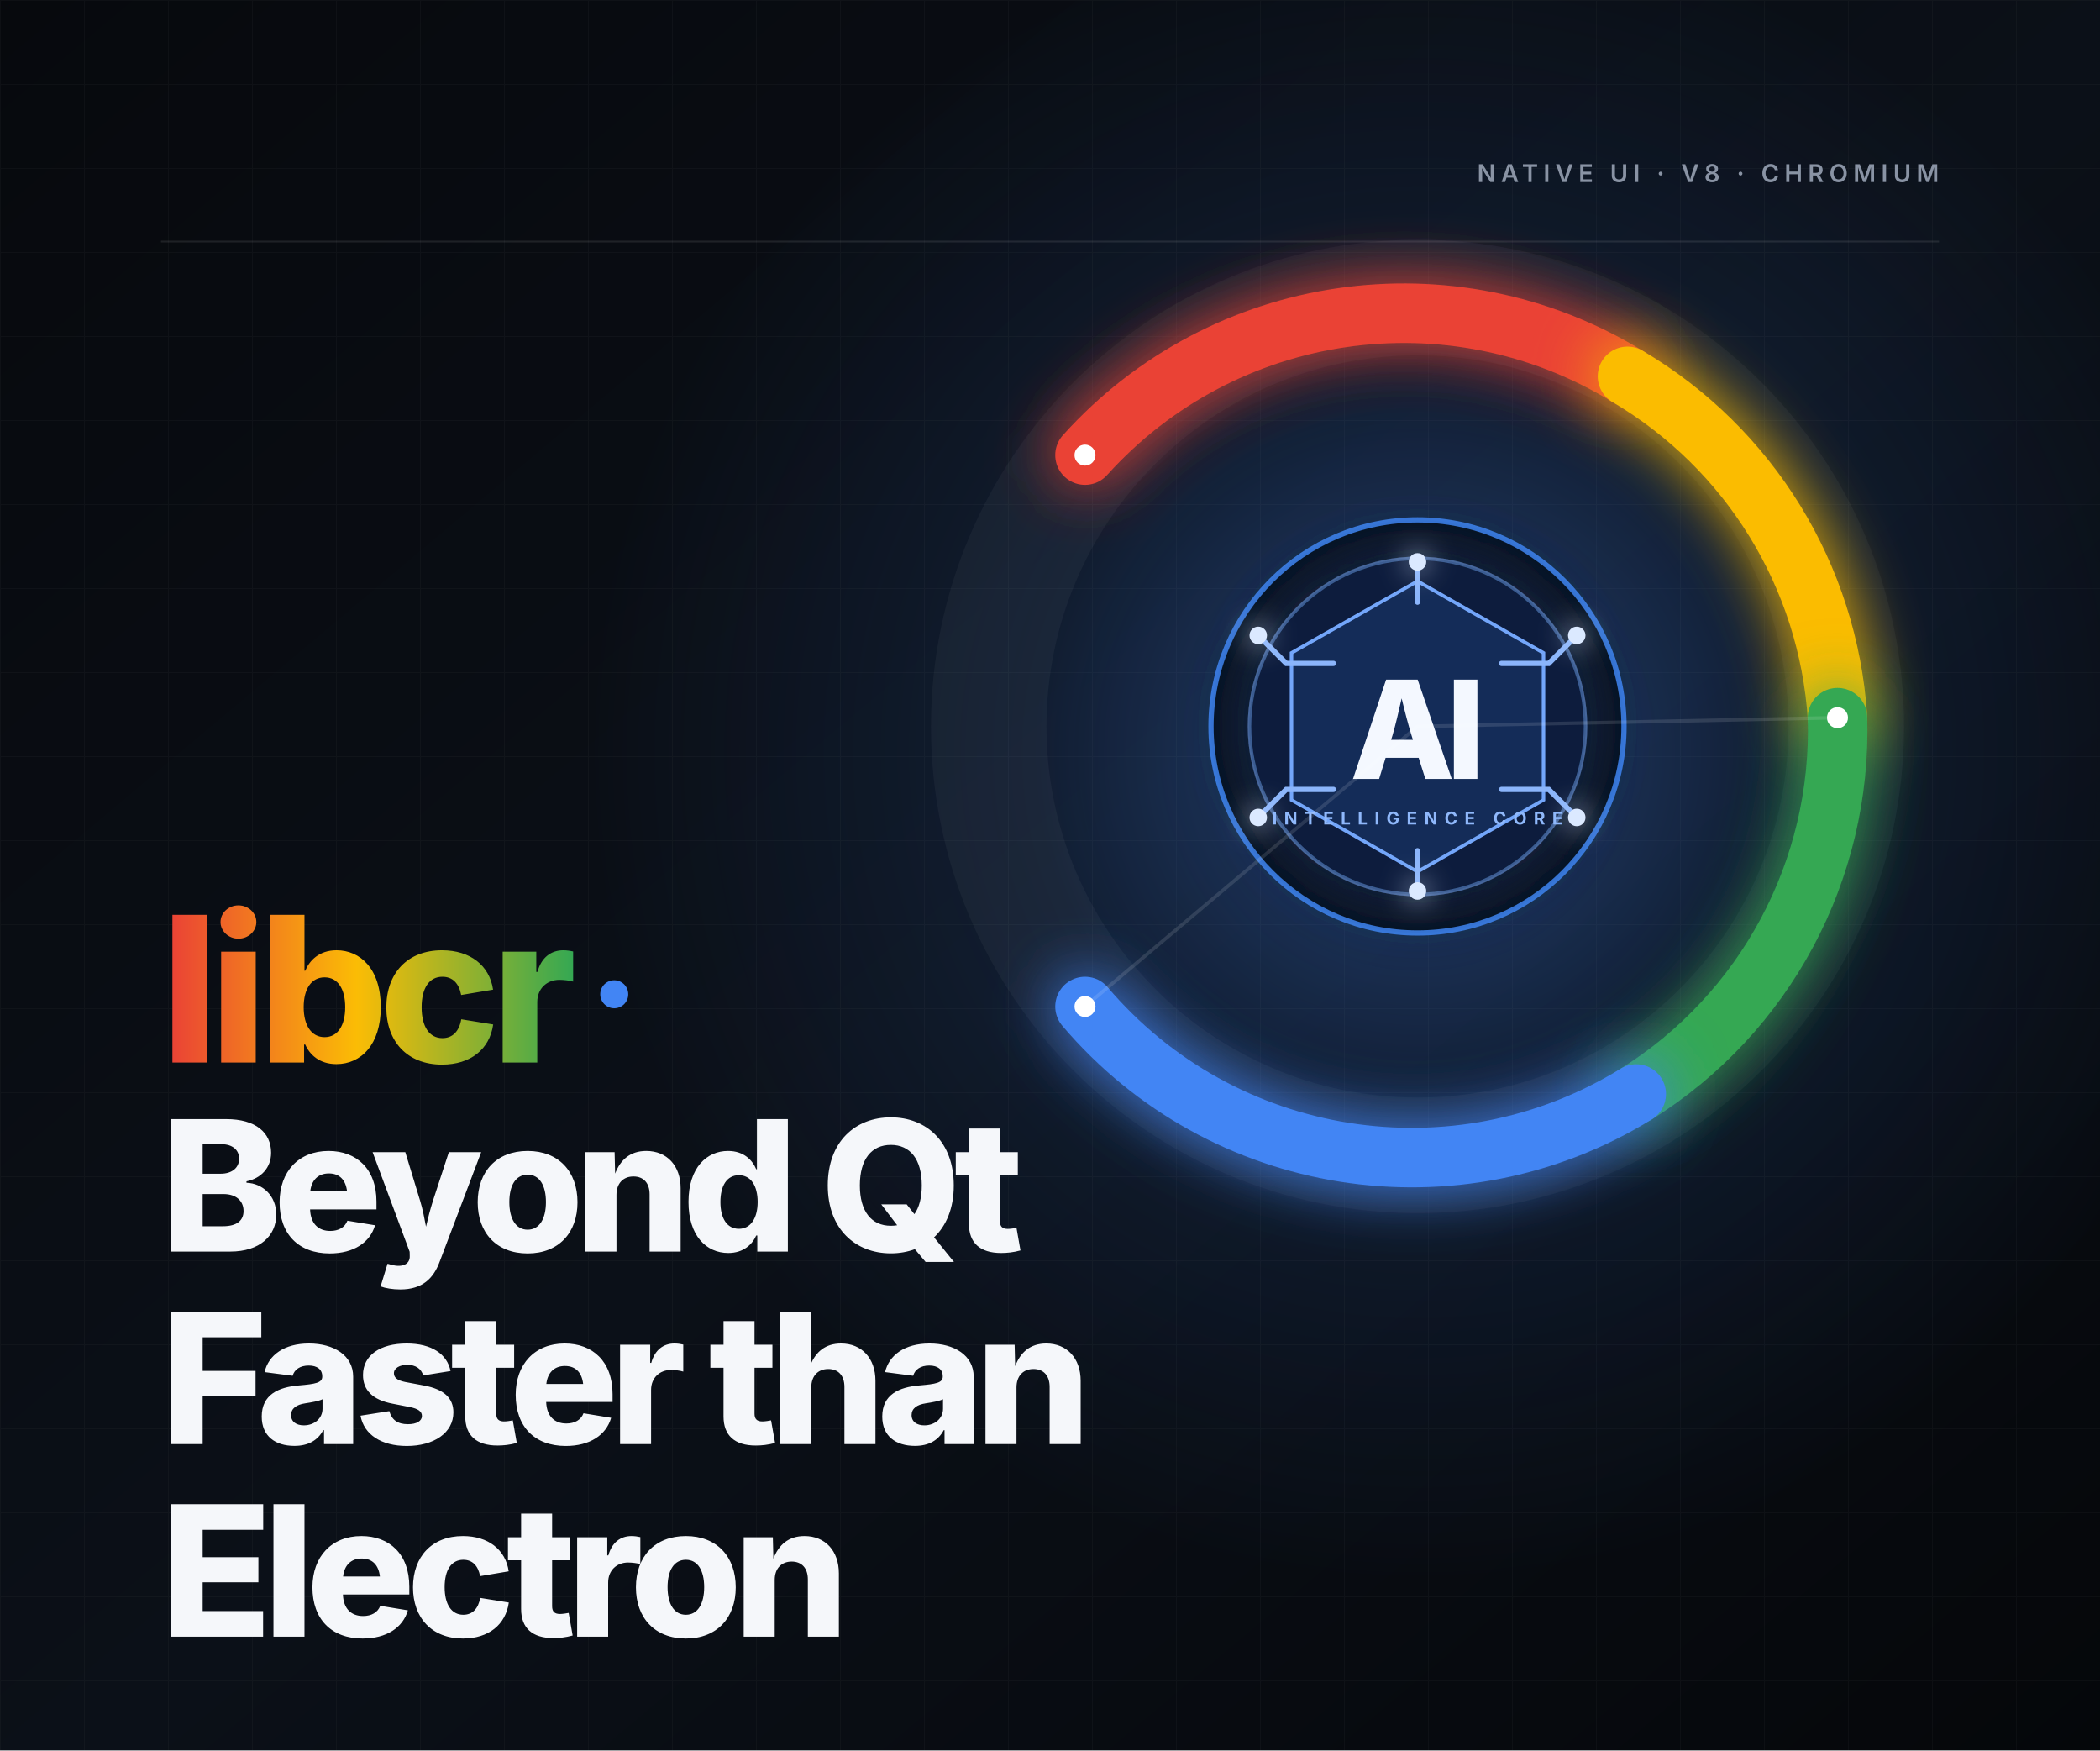
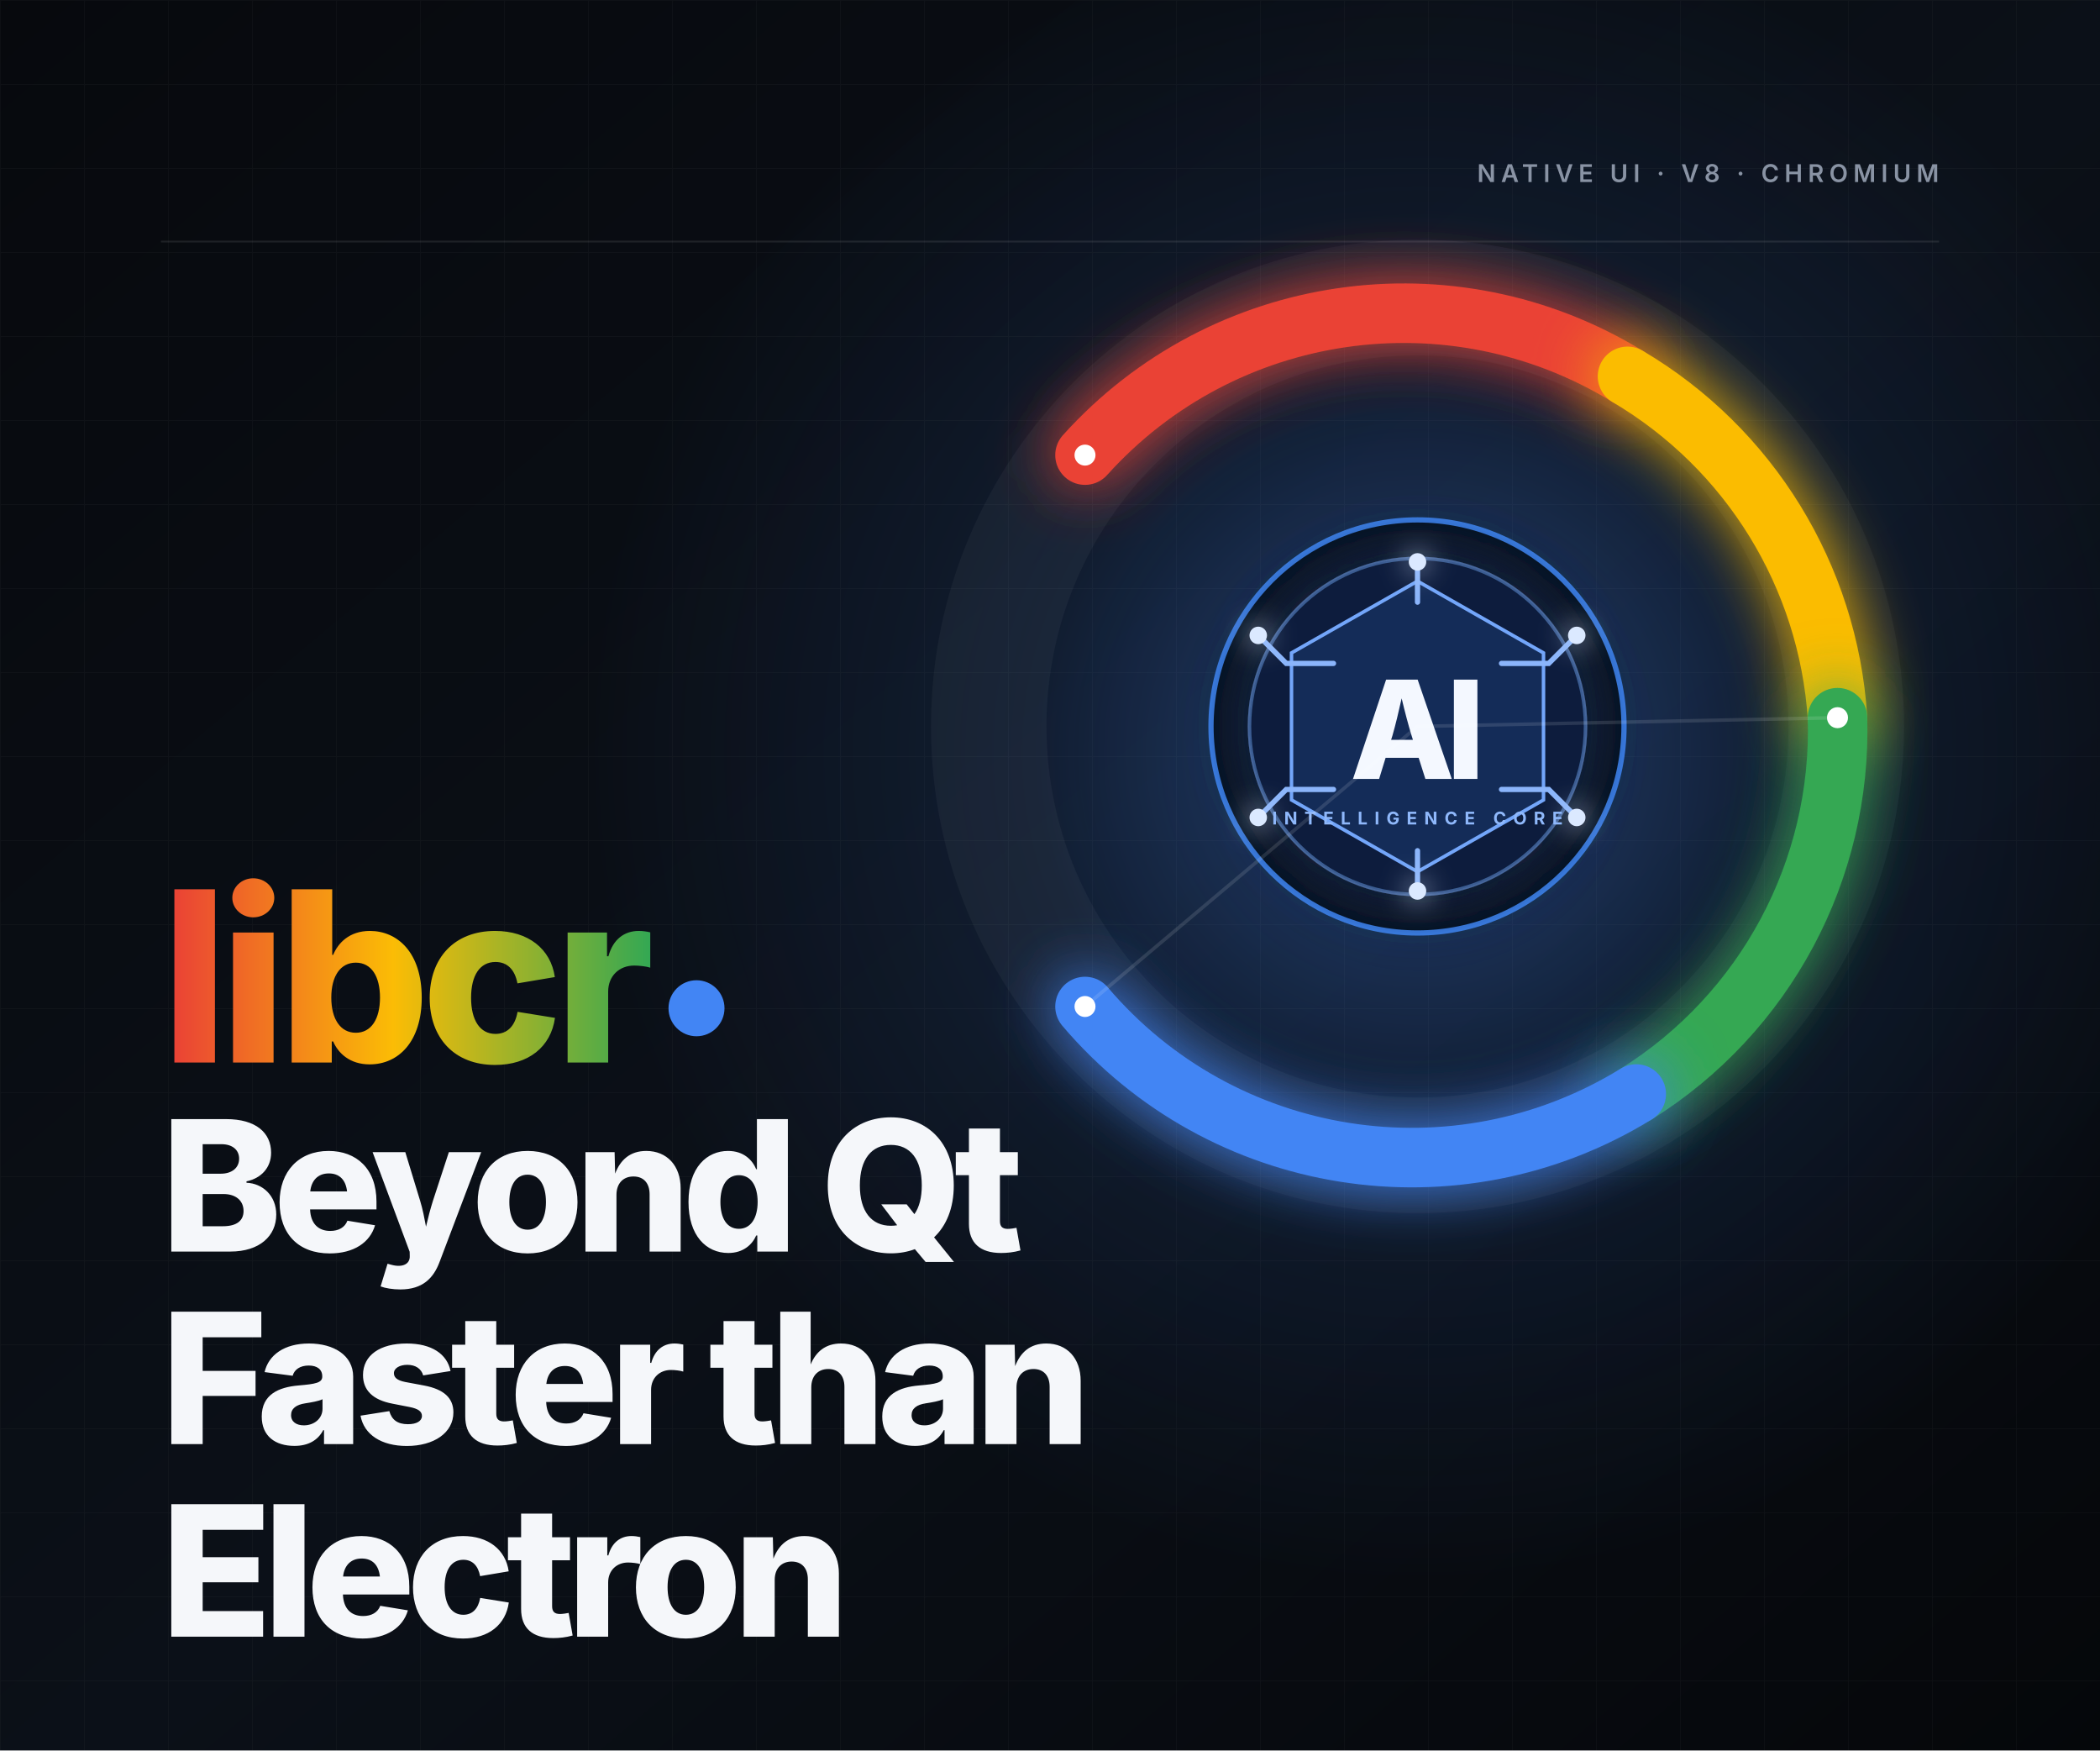
<svg xmlns="http://www.w3.org/2000/svg" width="1200" height="1000" viewBox="0 0 1200 1000" role="img" aria-labelledby="title desc">
  <defs>
    <linearGradient id="bg" x1="0" y1="0" x2="1" y2="1">
      <stop offset="0" stop-color="#07090d" />
      <stop offset="0.52" stop-color="#0b1018" />
      <stop offset="1" stop-color="#05070a" />
    </linearGradient>
    <radialGradient id="blueGlow" cx="50%" cy="50%" r="50%">
      <stop offset="0" stop-color="#4285f4" stop-opacity=".42" />
      <stop offset=".46" stop-color="#4285f4" stop-opacity=".12" />
      <stop offset="1" stop-color="#4285f4" stop-opacity="0" />
    </radialGradient>
    <linearGradient id="chromeLine" x1="0" y1="0" x2="1" y2="0">
      <stop offset="0" stop-color="#ea4335" />
      <stop offset=".34" stop-color="#fbbc05" />
      <stop offset=".67" stop-color="#34a853" />
      <stop offset="1" stop-color="#4285f4" />
    </linearGradient>
    <linearGradient id="chromeText" x1="0" y1="0" x2="1" y2="0">
      <stop offset="0" stop-color="#ea4335" />
      <stop offset=".46" stop-color="#fbbc05" />
      <stop offset="1" stop-color="#34a853" />
    </linearGradient>
    <linearGradient id="redYellow" x1="0" y1="0" x2="1" y2="1">
      <stop offset="0" stop-color="#ea4335" />
      <stop offset="1" stop-color="#fbbc05" />
    </linearGradient>
    <linearGradient id="yellowGreen" x1="0" y1="0" x2="1" y2="1">
      <stop offset="0" stop-color="#fbbc05" />
      <stop offset="1" stop-color="#34a853" />
    </linearGradient>
    <linearGradient id="greenBlue" x1="0" y1="0" x2="1" y2="1">
      <stop offset="0" stop-color="#34a853" />
      <stop offset="1" stop-color="#4285f4" />
    </linearGradient>
    <filter id="softGlow" x="-80%" y="-80%" width="260%" height="260%">
      <feGaussianBlur stdDeviation="18" result="blur" />
      <feMerge>
        <feMergeNode in="blur" />
        <feMergeNode in="SourceGraphic" />
      </feMerge>
    </filter>
    <filter id="lineGlow" x="-30%" y="-100%" width="160%" height="300%">
      <feGaussianBlur stdDeviation="8" result="blur" />
      <feMerge>
        <feMergeNode in="blur" />
        <feMergeNode in="SourceGraphic" />
      </feMerge>
    </filter>
    <pattern id="grid" width="48" height="48" patternUnits="userSpaceOnUse">
      <path d="M48 0H0V48" fill="none" stroke="#fff" stroke-opacity=".028" stroke-width="1" />
    </pattern>
  </defs>
  <rect width="1200" height="1000" fill="url(#bg)" />
  <rect width="1200" height="1000" fill="url(#grid)" />
  <ellipse cx="810" cy="430" rx="470" ry="470" fill="url(#blueGlow)" />
  <g font-family="Inter, 'Google Sans', 'Segoe UI', Arial, sans-serif">
    <text x="1108" y="104" fill="#8993a4" font-size="14" font-weight="600" text-anchor="end" letter-spacing="3">NATIVE UI · V8 · CHROMIUM</text>
    <line x1="92" y1="138" x2="1108" y2="138" stroke="#fff" stroke-opacity=".09" />
  </g>
  <g>
    <circle cx="810" cy="415" r="245" fill="none" stroke="#fff" stroke-opacity=".04" stroke-width="66" />
    <path d="M620 260A245 245 0 0 1 930 215" fill="none" stroke="#ea4335" stroke-width="34" stroke-linecap="round" filter="url(#softGlow)" />
    <path d="M930 215A245 245 0 0 1 1050 410" fill="none" stroke="#fbbc05" stroke-width="34" stroke-linecap="round" filter="url(#softGlow)" />
    <path d="M1050 410A245 245 0 0 1 935 625" fill="none" stroke="#34a853" stroke-width="34" stroke-linecap="round" filter="url(#softGlow)" />
    <path d="M935 625A245 245 0 0 1 620 575" fill="none" stroke="#4285f4" stroke-width="34" stroke-linecap="round" filter="url(#softGlow)" />
    <circle cx="810" cy="415" r="118" fill="#07101f" stroke="#4285f4" stroke-opacity=".9" stroke-width="3" />
    <circle cx="810" cy="415" r="96" fill="#0b1d3d" stroke="#75a7fa" stroke-opacity=".45" stroke-width="2" filter="url(#softGlow)" />
    <path d="M810 332L882 373V457L810 498L738 457V373Z" fill="#4285f4" fill-opacity=".15" stroke="#73a6fa" stroke-width="2" />
    <path d="M762 379H735L719 363M858 379H885L901 363M762 451H735L719 467M858 451H885L901 467M810 344V321M810 486V509" fill="none" stroke="#8bb5fb" stroke-width="3" stroke-linecap="round" />
    <g fill="#dbe9ff" filter="url(#lineGlow)">
      <circle cx="719" cy="363" r="5" />
      <circle cx="901" cy="363" r="5" />
      <circle cx="719" cy="467" r="5" />
      <circle cx="901" cy="467" r="5" />
      <circle cx="810" cy="321" r="5" />
      <circle cx="810" cy="509" r="5" />
    </g>
    <text x="810" y="445" fill="#f4f8ff" font-family="Inter, 'Google Sans', 'Segoe UI', Arial, sans-serif" font-size="78" font-weight="780" text-anchor="middle" letter-spacing="-5">AI</text>
    <text x="810" y="471" fill="#8fb8fb" font-family="Inter, 'Google Sans', 'Segoe UI', Arial, sans-serif" font-size="10" font-weight="700" text-anchor="middle" letter-spacing="4">INTELLIGENCE CORE</text>
    <path d="M620 575L810 415L1050 410" fill="none" stroke="#fff" stroke-opacity=".12" stroke-width="2" />
    <circle cx="620" cy="260" r="6" fill="#fff" />
    <circle cx="1050" cy="410" r="6" fill="#fff" />
    <circle cx="620" cy="575" r="6" fill="#fff" />
  </g>
  <g font-family="Inter, 'Google Sans', 'Segoe UI', Arial, sans-serif">
-     <text x="92" y="607" fill="url(#chromeText)" font-size="116" font-weight="760" letter-spacing="-5">libcr</text>
-     <circle cx="351" cy="568" r="8" fill="#4285f4" />
+     <text x="92" y="607" fill="url(#chromeText)" font-size="136" font-weight="760" letter-spacing="-5">libcr</text>
+     <circle cx="398" cy="576" r="16" fill="#4285f4" />
    <text x="92" y="715" fill="#f5f7fa" font-size="104" font-weight="760" letter-spacing="-5">Beyond Qt</text>
    <text x="92" y="825" fill="#f5f7fa" font-size="104" font-weight="760" letter-spacing="-5">Faster than</text>
    <text x="92" y="935" fill="#f5f7fa" font-size="104" font-weight="760" letter-spacing="-5">Electron</text>
  </g>
</svg>
